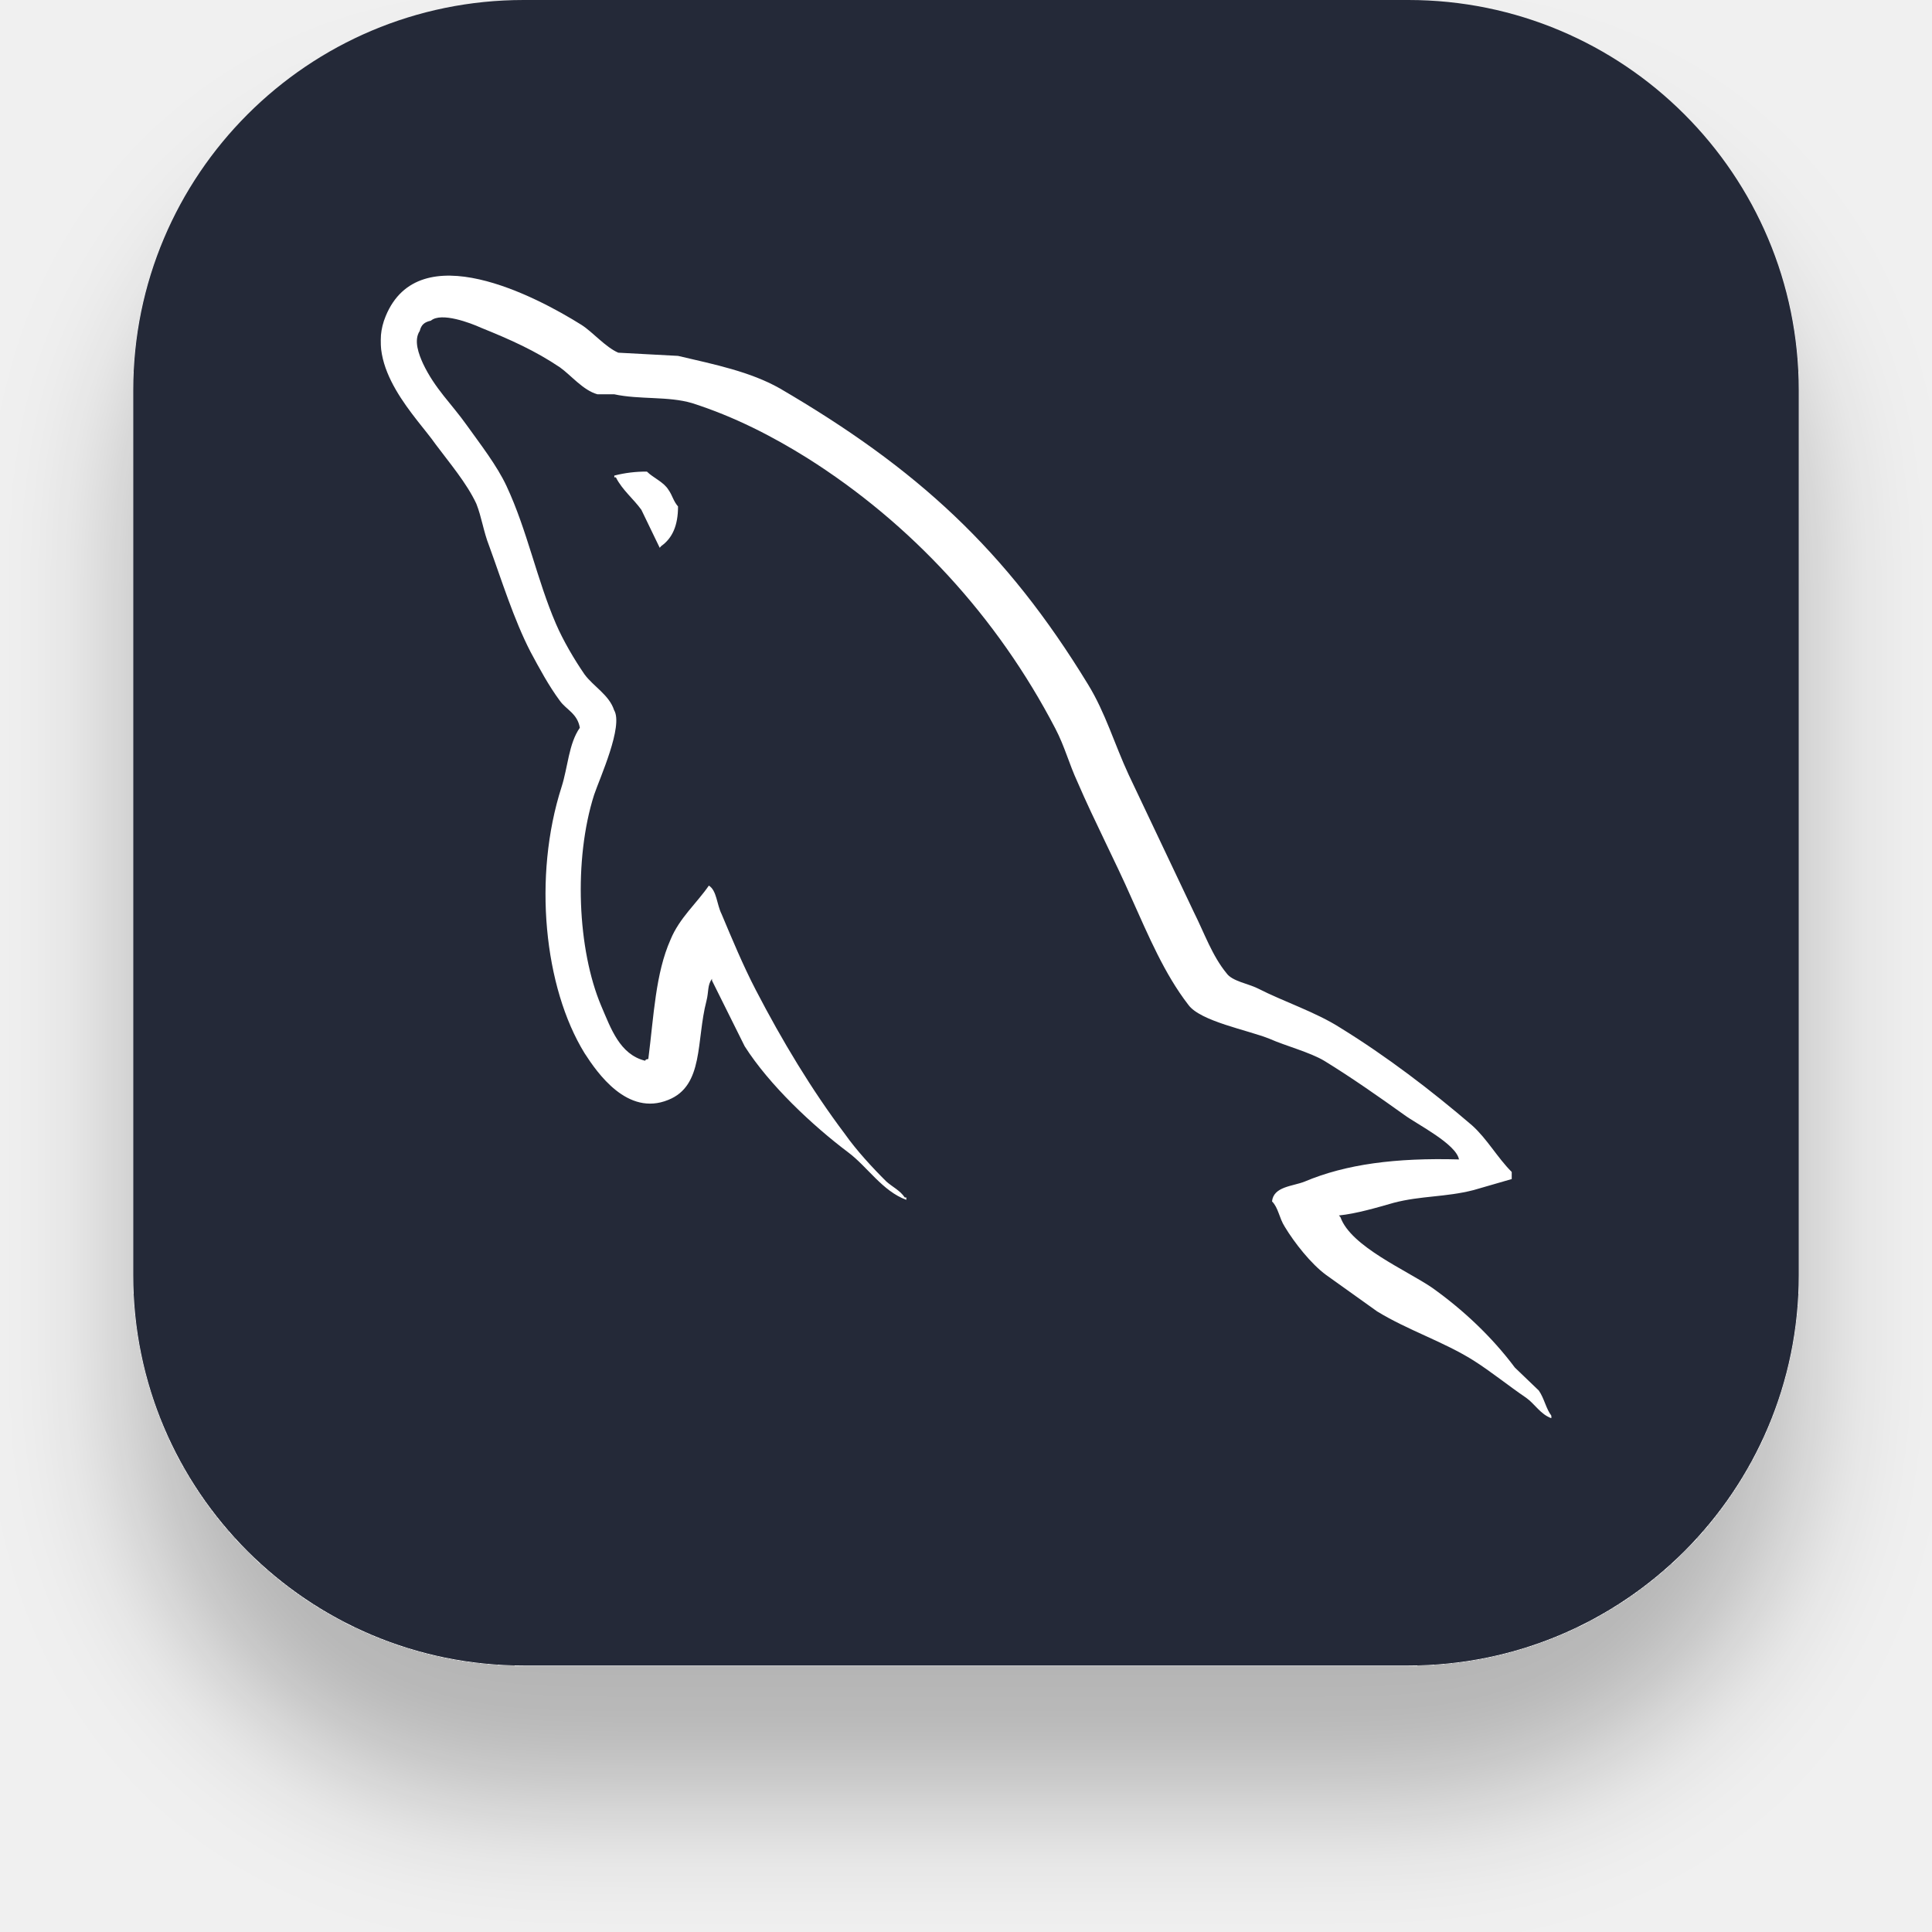
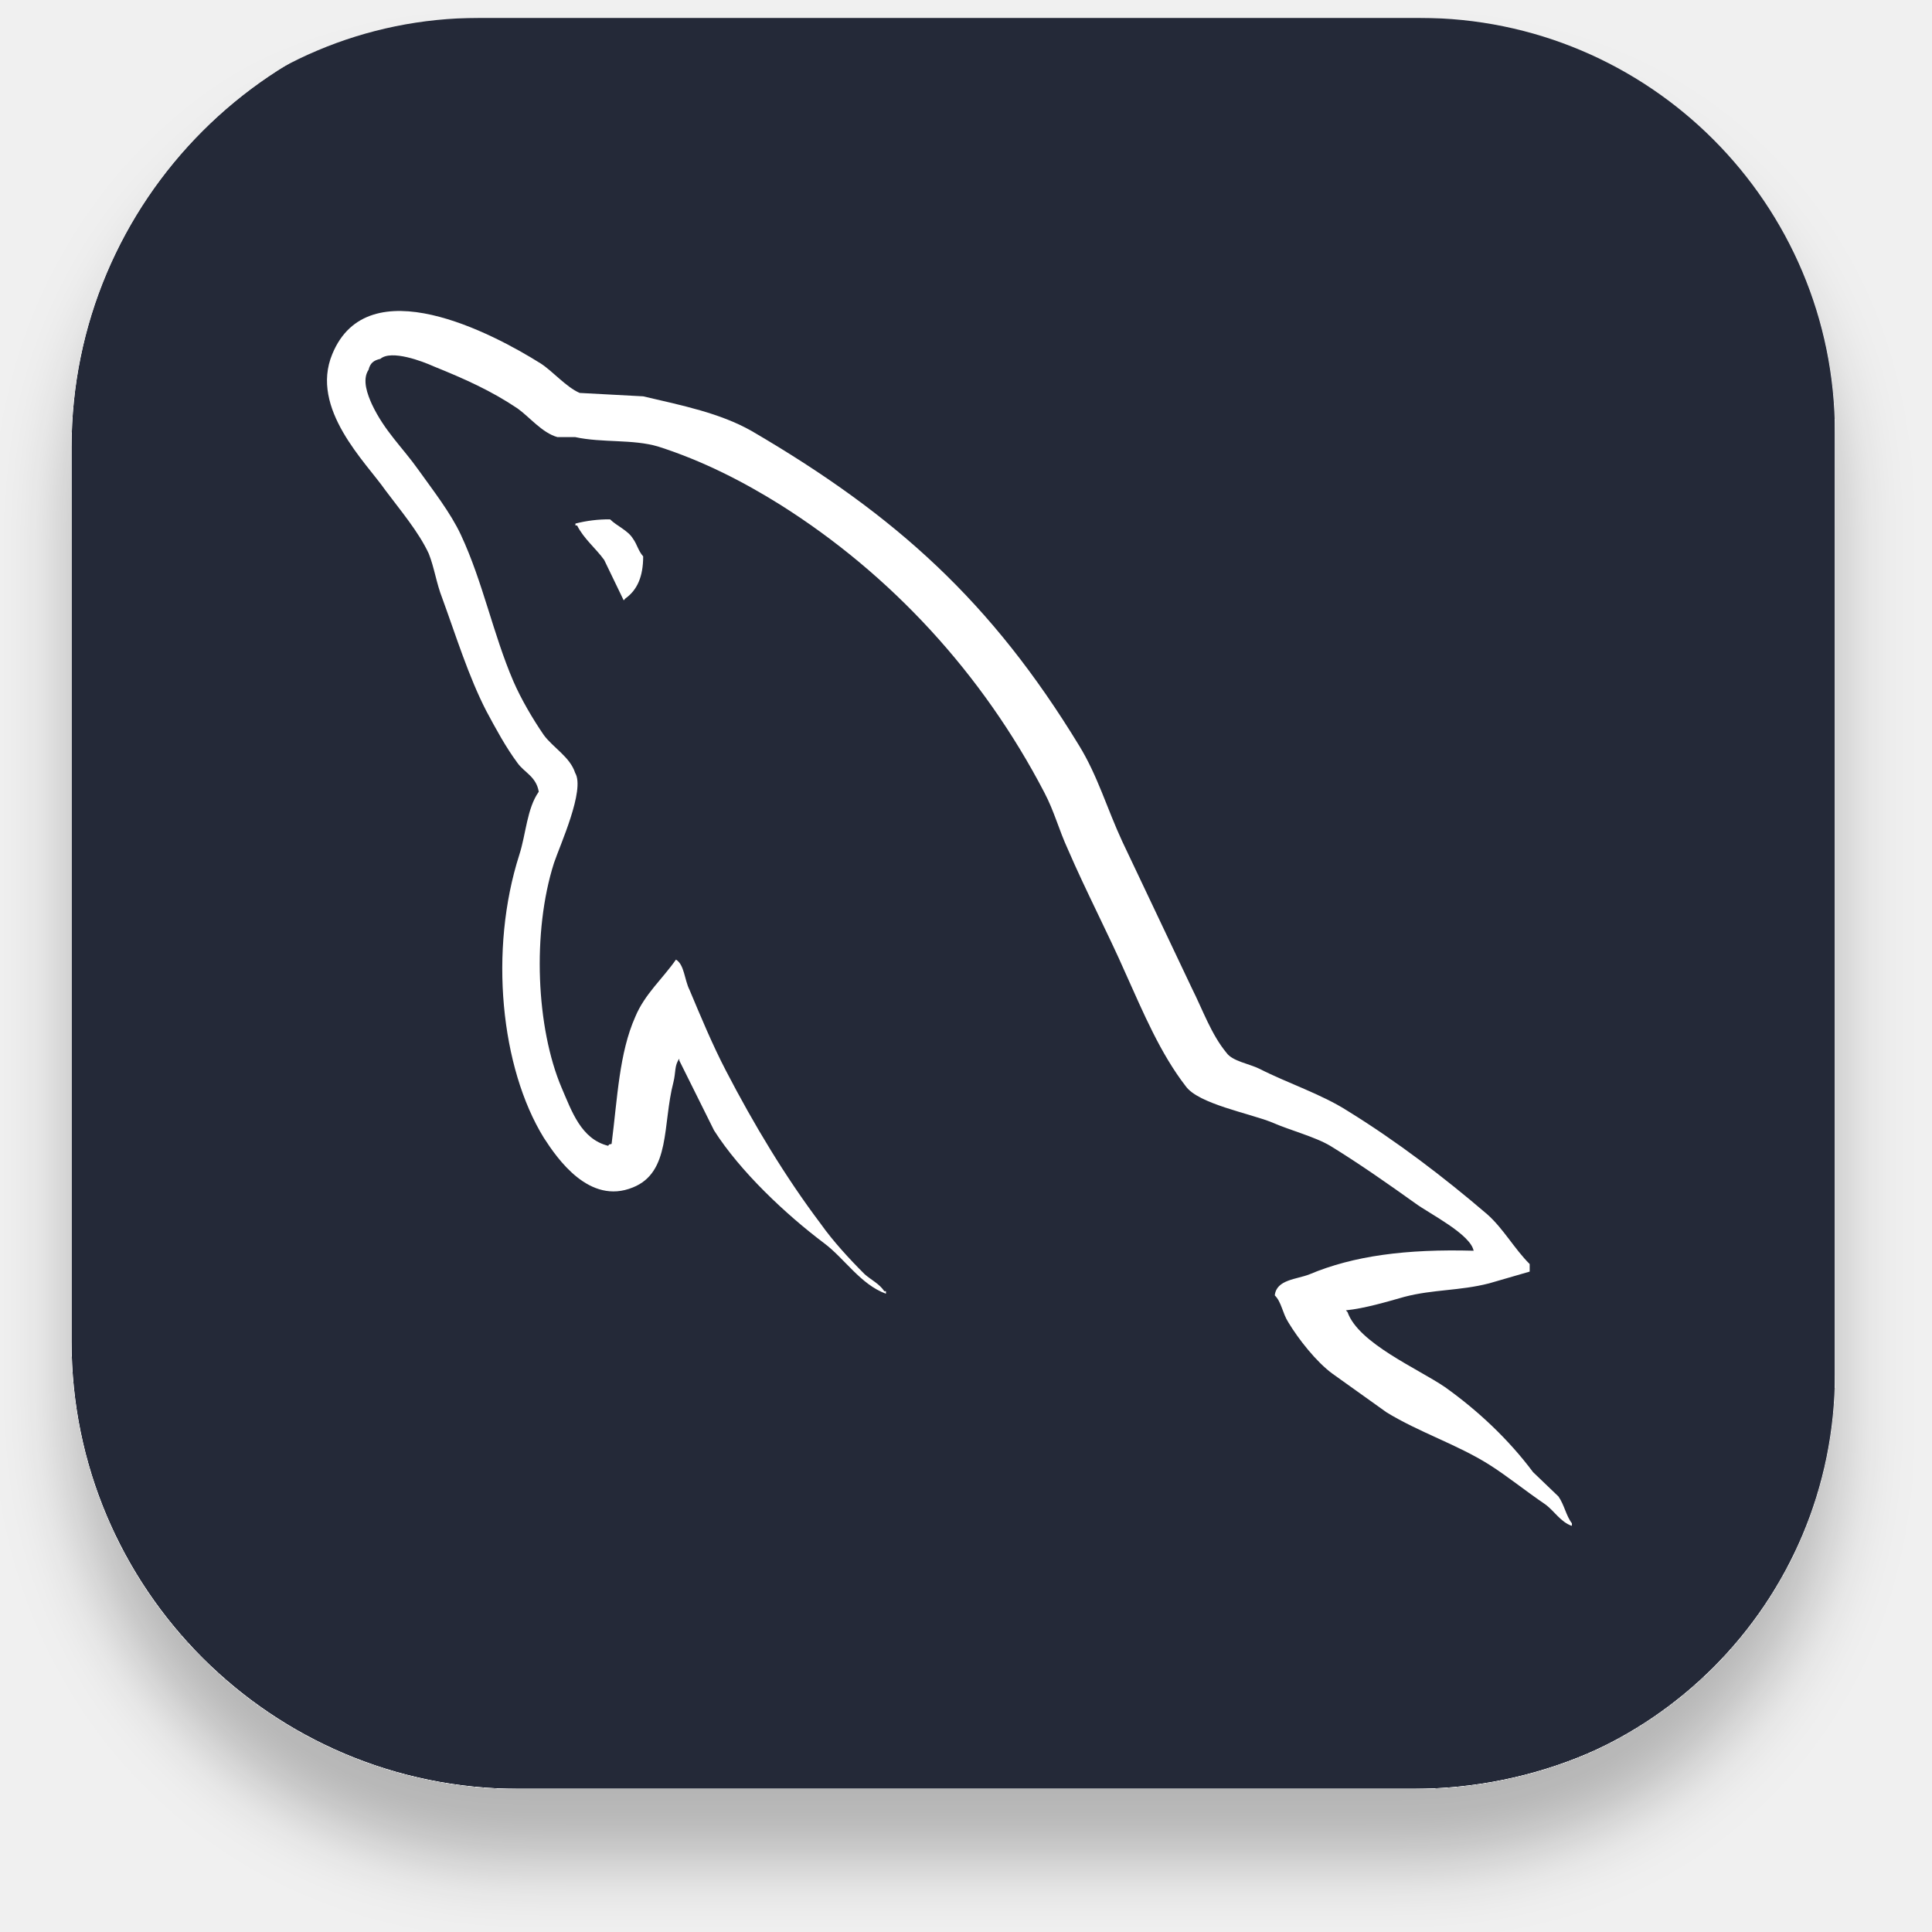
- <svg xmlns="http://www.w3.org/2000/svg" width="58" height="58" viewBox="0 0 58 58" fill="none">
-   <g filter="url(#filter0_d_984_467)">
-     <g clip-path="url(#clip0_984_467)">
-       <g clip-path="url(#clip1_984_467)">
-         <path d="M42.281 0H15.719C9.247 0 4 5.247 4 11.719V38.281C4 44.753 9.247 50 15.719 50H42.281C48.753 50 54 44.753 54 38.281V11.719C54 5.247 48.753 0 42.281 0Z" fill="#242938" />
-         <mask id="mask0_984_467" style="mask-type:luminance" maskUnits="userSpaceOnUse" x="11" y="7" width="36" height="36">
-           <path d="M46.578 7.422H11.422V42.578H46.578V7.422Z" fill="white" />
+ <svg xmlns="http://www.w3.org/2000/svg" width="108" height="108" viewBox="0 0 108 108" fill="none">
+   <g filter="url(#filter0_d_1080_533)">
+     <g clip-path="url(#clip0_1080_533)">
+       <g clip-path="url(#clip1_1080_533)">
+         <mask id="mask0_1080_533" style="mask-type:luminance" maskUnits="userSpaceOnUse" x="3" y="1" width="100" height="99">
+           <path d="M102.572 1H3.572V100H102.572V1Z" fill="white" />
        </mask>
-         <g mask="url(#mask0_984_467)">
-           <path fill-rule="evenodd" clip-rule="evenodd" d="M43.805 34.807C41.893 34.754 40.409 34.949 39.166 35.472C38.808 35.616 38.234 35.616 38.187 36.067C38.378 36.256 38.401 36.565 38.569 36.827C38.855 37.303 39.358 37.944 39.812 38.276L41.342 39.369C42.274 39.939 43.326 40.272 44.235 40.842C44.761 41.175 45.287 41.603 45.813 41.96C46.081 42.15 46.243 42.459 46.578 42.578V42.506C46.411 42.293 46.363 41.984 46.196 41.745L45.478 41.056C44.785 40.13 43.924 39.321 42.991 38.657C42.226 38.134 40.553 37.421 40.242 36.542L40.195 36.489C40.72 36.436 41.342 36.251 41.844 36.108C42.658 35.895 43.399 35.942 44.235 35.728L45.383 35.396V35.183C44.953 34.755 44.642 34.185 44.188 33.781C42.969 32.736 41.629 31.713 40.242 30.858C39.501 30.383 38.544 30.074 37.756 29.671C37.468 29.528 36.99 29.456 36.823 29.219C36.392 28.697 36.153 28.007 35.843 27.389L33.882 23.255C33.452 22.328 33.188 21.401 32.663 20.546C30.2 16.506 27.522 14.059 23.409 11.659C22.525 11.16 21.473 10.945 20.355 10.684L18.561 10.588C18.178 10.422 17.796 9.971 17.461 9.756C16.099 8.901 12.584 7.048 11.579 9.49C10.933 11.035 12.535 12.555 13.079 13.34C13.486 13.886 14.012 14.504 14.3 15.122C14.46 15.525 14.514 15.954 14.682 16.381C15.064 17.427 15.423 18.591 15.925 19.566C16.193 20.065 16.474 20.588 16.809 21.04C17 21.306 17.335 21.42 17.407 21.848C17.072 22.323 17.049 23.035 16.857 23.63C15.996 26.315 16.331 29.642 17.55 31.619C17.933 32.212 18.836 33.52 20.061 33.02C21.137 32.593 20.897 31.238 21.208 30.05C21.281 29.765 21.232 29.575 21.375 29.385V29.438L22.356 31.41C23.097 32.574 24.389 33.786 25.464 34.595C26.038 35.023 26.492 35.76 27.209 36.02V35.949H27.162C27.018 35.736 26.803 35.64 26.612 35.473C26.181 35.046 25.703 34.523 25.368 34.048C24.365 32.717 23.48 31.244 22.691 29.723C22.308 28.987 21.973 28.179 21.663 27.442C21.518 27.157 21.518 26.729 21.28 26.587C20.921 27.109 20.396 27.561 20.132 28.203C19.677 29.224 19.63 30.484 19.463 31.791C19.366 31.815 19.409 31.791 19.366 31.844C18.602 31.654 18.338 30.869 18.052 30.205C17.335 28.518 17.215 25.809 17.836 23.86C18.004 23.361 18.722 21.793 18.435 21.318C18.29 20.866 17.813 20.605 17.55 20.248C17.239 19.797 16.905 19.227 16.69 18.728C16.116 17.396 15.829 15.924 15.207 14.593C14.919 13.975 14.418 13.333 14.011 12.763C13.557 12.122 13.056 11.67 12.697 10.91C12.577 10.644 12.41 10.221 12.601 9.935C12.648 9.745 12.745 9.669 12.935 9.627C13.246 9.36 14.131 9.698 14.442 9.84C15.326 10.196 16.067 10.529 16.808 11.027C17.143 11.265 17.503 11.716 17.933 11.836H18.436C19.201 12.002 20.061 11.889 20.777 12.102C22.045 12.507 23.192 13.1 24.221 13.742C27.353 15.714 29.936 18.518 31.681 21.869C31.967 22.416 32.087 22.915 32.351 23.485C32.853 24.65 33.475 25.838 33.976 26.979C34.479 28.096 34.957 29.237 35.674 30.164C36.033 30.663 37.467 30.924 38.112 31.185C38.591 31.398 39.331 31.59 39.763 31.851C40.575 32.35 41.388 32.92 42.153 33.467C42.535 33.751 43.731 34.346 43.802 34.819L43.805 34.807ZM19.422 14.158C19.091 14.155 18.762 14.195 18.442 14.277V14.33H18.489C18.68 14.71 19.015 14.972 19.254 15.304L19.805 16.445L19.852 16.392C20.187 16.154 20.355 15.774 20.355 15.204C20.211 15.038 20.187 14.871 20.068 14.705C19.924 14.468 19.613 14.348 19.422 14.159V14.158Z" fill="white" />
+         <g mask="url(#mask0_1080_533)">
+           <path d="M79.368 1H26.775C13.96 1 3.572 11.388 3.572 24.203V76.797C3.572 89.612 13.96 100 26.775 100H79.368C92.183 100 102.572 89.612 102.572 76.797V24.203C102.572 11.388 92.183 1 79.368 1Z" fill="#242938" />
+           <mask id="mask1_1080_533" style="mask-type:luminance" maskUnits="userSpaceOnUse" x="18" y="15" width="70" height="71">
+             <path d="M87.876 15.695H18.267V85.305H87.876V15.695Z" fill="white" />
+           </mask>
+           <g mask="url(#mask1_1080_533)">
+             <path fill-rule="evenodd" clip-rule="evenodd" d="M82.385 69.917C78.599 69.812 75.662 70.2 73.201 71.235C72.492 71.52 71.355 71.52 71.261 72.412C71.64 72.787 71.686 73.399 72.018 73.918C72.585 74.86 73.581 76.128 74.479 76.786L77.509 78.951C79.355 80.079 81.438 80.739 83.237 81.868C84.278 82.527 85.319 83.374 86.361 84.08C86.892 84.457 87.213 85.069 87.876 85.303V85.161C87.545 84.739 87.45 84.128 87.12 83.655L85.698 82.292C84.326 80.457 82.621 78.856 80.775 77.54C79.259 76.505 75.947 75.094 75.331 73.354L75.238 73.248C76.278 73.143 77.509 72.777 78.504 72.495C80.114 72.073 81.581 72.165 83.237 71.742L85.51 71.083V70.661C84.658 69.815 84.043 68.685 83.144 67.886C80.73 65.816 78.077 63.793 75.331 62.099C73.864 61.159 71.97 60.546 70.408 59.748C69.838 59.465 68.893 59.324 68.562 58.853C67.707 57.82 67.235 56.454 66.62 55.23L62.738 47.044C61.886 45.209 61.364 43.374 60.325 41.681C55.448 33.682 50.145 28.837 42.002 24.084C40.251 23.096 38.168 22.671 35.954 22.155L32.403 21.965C31.645 21.636 30.888 20.742 30.225 20.318C27.527 18.624 20.567 14.954 18.577 19.79C17.299 22.849 20.471 25.859 21.548 27.412C22.355 28.494 23.395 29.718 23.965 30.941C24.283 31.74 24.389 32.588 24.721 33.435C25.478 35.505 26.189 37.811 27.183 39.741C27.713 40.729 28.27 41.765 28.934 42.658C29.312 43.185 29.976 43.411 30.117 44.258C29.453 45.2 29.408 46.609 29.029 47.787C27.324 53.104 27.987 59.691 30.401 63.605C31.16 64.781 32.948 67.369 35.373 66.38C37.504 65.534 37.029 62.852 37.644 60.499C37.787 59.935 37.692 59.559 37.975 59.181V59.287L39.917 63.192C41.384 65.497 43.942 67.897 46.071 69.497C47.206 70.344 48.106 71.804 49.526 72.32V72.178H49.433C49.148 71.756 48.721 71.566 48.343 71.237C47.491 70.391 46.544 69.355 45.881 68.415C43.894 65.78 42.143 62.862 40.58 59.852C39.821 58.394 39.158 56.794 38.545 55.335C38.258 54.77 38.258 53.922 37.786 53.642C37.075 54.675 36.035 55.572 35.512 56.841C34.612 58.864 34.519 61.358 34.188 63.946C33.997 63.993 34.082 63.946 33.997 64.051C32.484 63.676 31.962 62.121 31.394 60.805C29.974 57.465 29.737 52.101 30.968 48.243C31.299 47.255 32.721 44.15 32.153 43.209C31.866 42.315 30.922 41.798 30.4 41.091C29.785 40.197 29.123 39.069 28.697 38.081C27.562 35.444 26.994 32.529 25.762 29.894C25.192 28.67 24.199 27.4 23.394 26.271C22.494 25.001 21.502 24.107 20.791 22.602C20.554 22.075 20.223 21.237 20.602 20.672C20.695 20.296 20.886 20.145 21.263 20.06C21.878 19.533 23.631 20.202 24.247 20.482C25.998 21.189 27.465 21.847 28.933 22.834C29.596 23.304 30.307 24.198 31.159 24.434H32.154C33.669 24.764 35.372 24.54 36.791 24.962C39.3 25.763 41.572 26.938 43.609 28.21C49.81 32.114 54.925 37.666 58.379 44.301C58.947 45.383 59.184 46.371 59.706 47.501C60.701 49.807 61.932 52.158 62.924 54.418C63.919 56.629 64.866 58.889 66.286 60.724C66.997 61.712 69.836 62.229 71.114 62.746C72.061 63.168 73.528 63.548 74.382 64.065C75.99 65.053 77.6 66.182 79.114 67.264C79.87 67.827 82.239 69.004 82.38 69.942L82.385 69.917ZM34.106 29.032C33.452 29.026 32.8 29.105 32.167 29.267V29.373H32.26C32.639 30.126 33.302 30.643 33.775 31.302L34.865 33.561L34.958 33.456C35.621 32.985 35.954 32.233 35.954 31.104C35.669 30.775 35.623 30.445 35.386 30.116C35.102 29.646 34.486 29.41 34.106 29.034V29.032Z" fill="white" />
+           </g>
        </g>
      </g>
    </g>
  </g>
  <defs>
-     <filter id="filter0_d_984_467" x="0" y="0" width="58" height="58" filterUnits="userSpaceOnUse" color-interpolation-filters="sRGB">
+     <filter id="filter0_d_1080_533" x="0" y="0" width="108" height="108" filterUnits="userSpaceOnUse" color-interpolation-filters="sRGB">
      <feFlood flood-opacity="0" result="BackgroundImageFix" />
      <feColorMatrix in="SourceAlpha" type="matrix" values="0 0 0 0 0 0 0 0 0 0 0 0 0 0 0 0 0 0 127 0" result="hardAlpha" />
      <feOffset dy="4" />
      <feGaussianBlur stdDeviation="2" />
      <feComposite in2="hardAlpha" operator="out" />
      <feColorMatrix type="matrix" values="0 0 0 0 0 0 0 0 0 0 0 0 0 0 0 0 0 0 0.25 0" />
-       <feBlend mode="normal" in2="BackgroundImageFix" result="effect1_dropShadow_984_467" />
-       <feBlend mode="normal" in="SourceGraphic" in2="effect1_dropShadow_984_467" result="shape" />
+       <feBlend mode="normal" in2="BackgroundImageFix" result="effect1_dropShadow_1080_533" />
+       <feBlend mode="normal" in="SourceGraphic" in2="effect1_dropShadow_1080_533" result="shape" />
    </filter>
-     <clipPath id="clip0_984_467">
-       <rect x="4" width="50" height="50" rx="5" fill="white" />
+     <clipPath id="clip0_1080_533">
+       <rect x="4" width="100" height="100" rx="25" fill="white" />
    </clipPath>
-     <clipPath id="clip1_984_467">
-       <rect width="50" height="50" fill="white" transform="translate(4)" />
+     <clipPath id="clip1_1080_533">
+       <rect width="100" height="100" fill="white" transform="translate(3.57153)" />
    </clipPath>
  </defs>
</svg>
